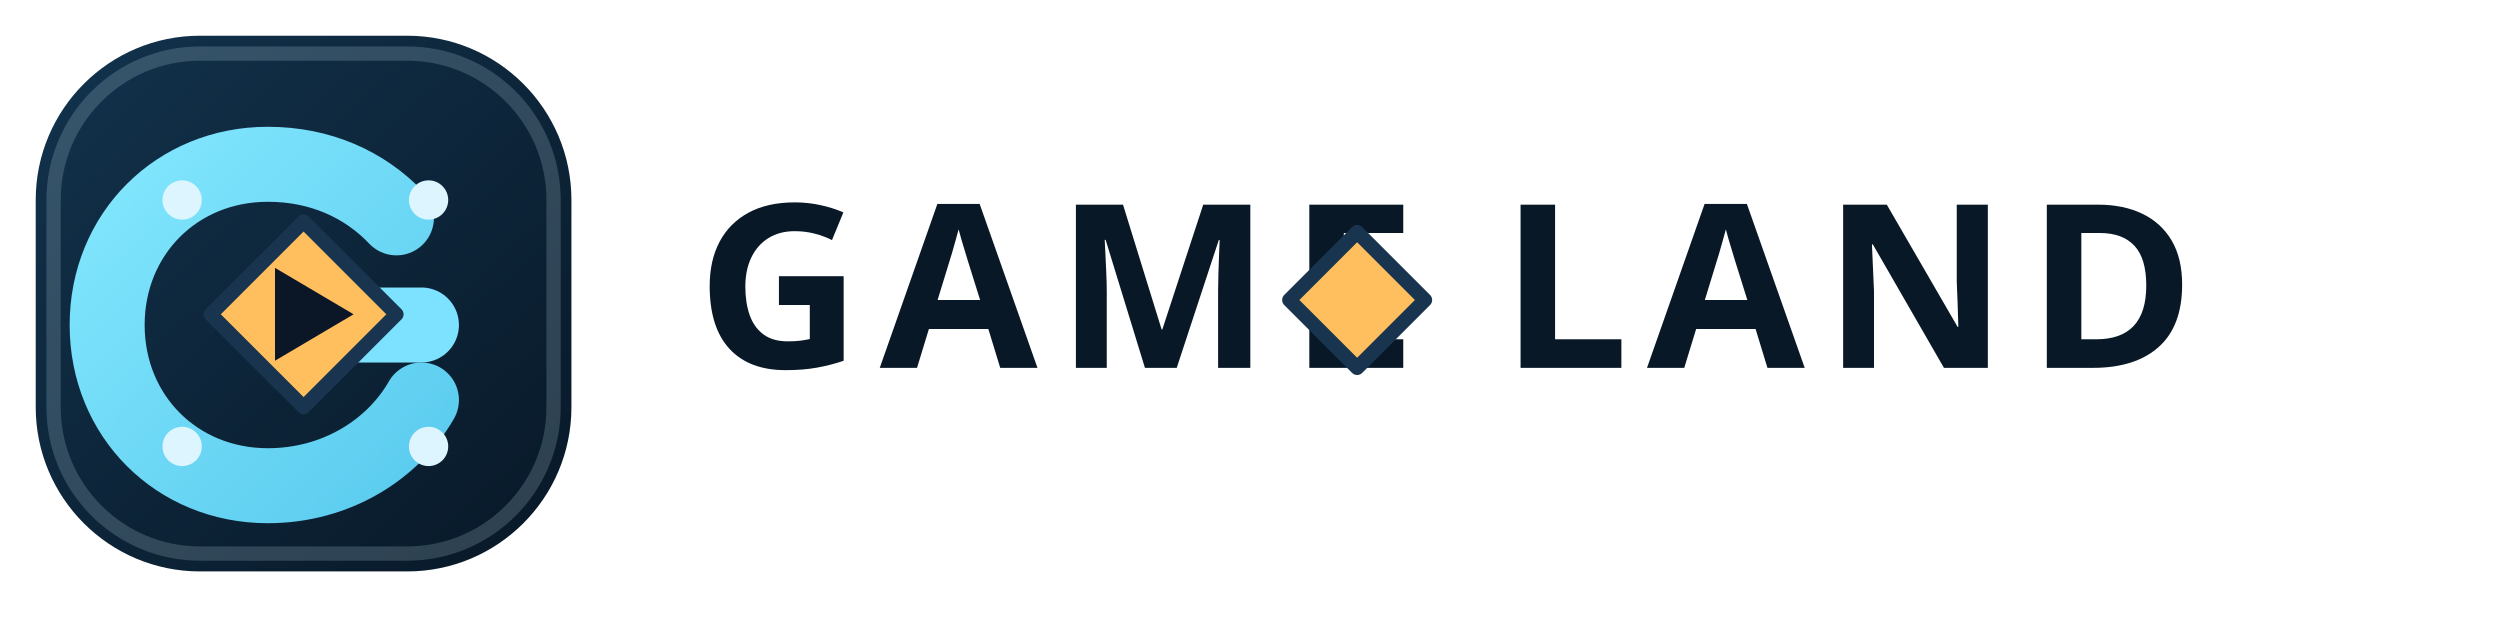
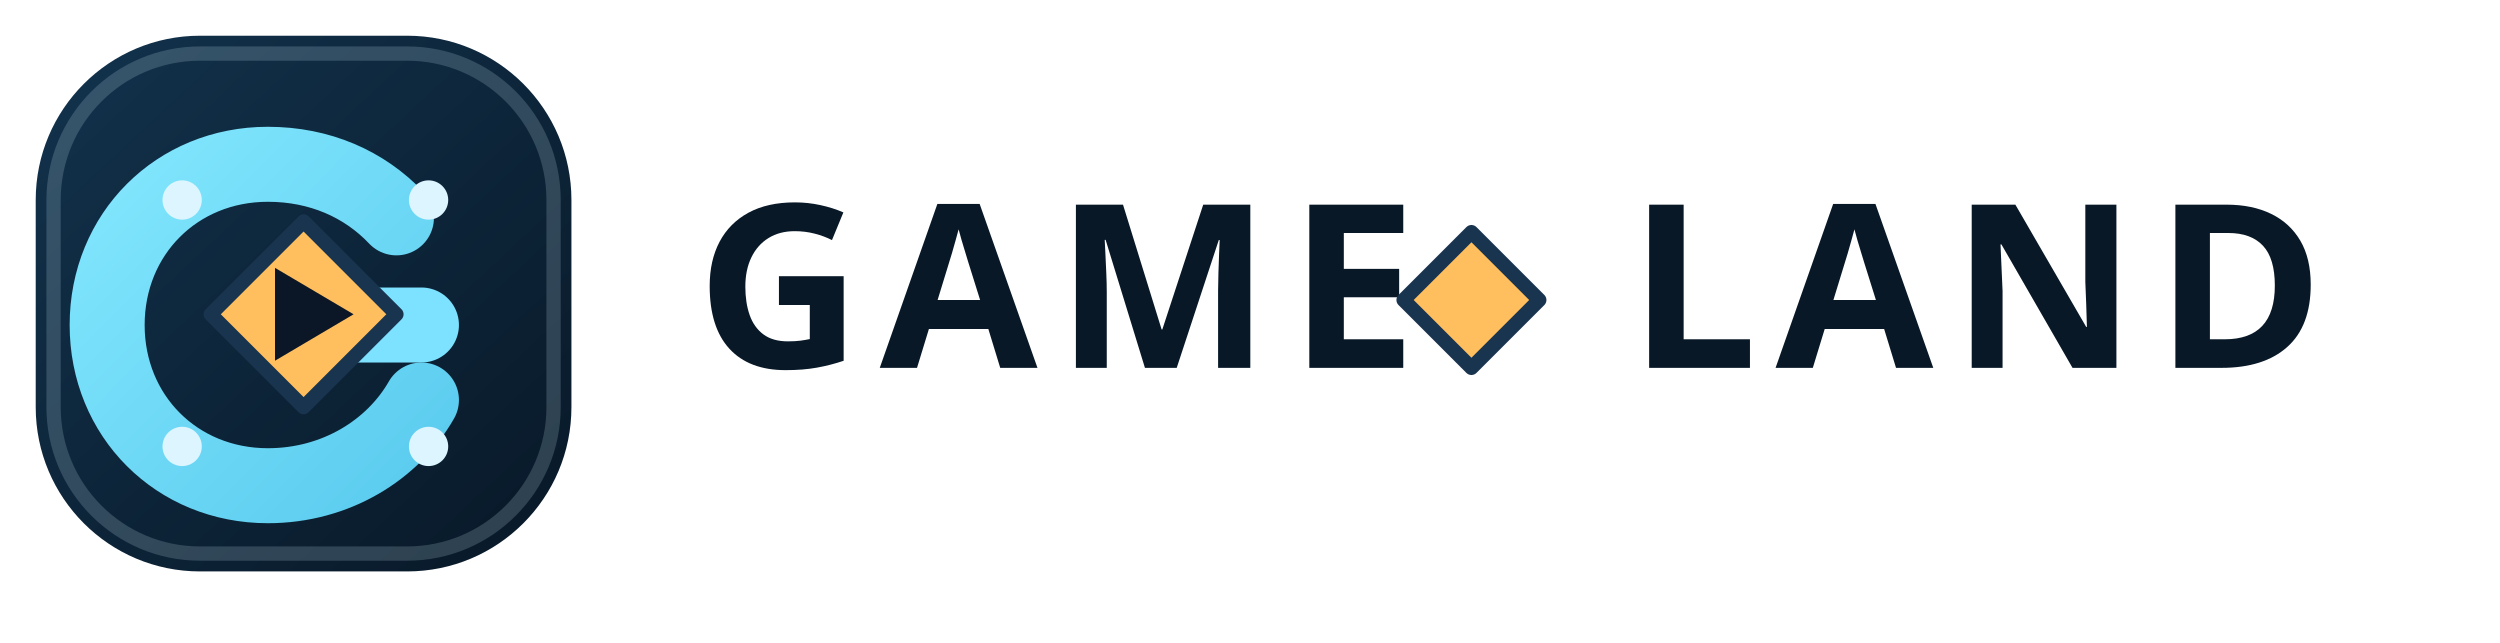
<svg xmlns="http://www.w3.org/2000/svg" width="1400" height="360" viewBox="0 0 1400 360" fill="none" role="img" aria-labelledby="title desc">
  <defs>
    <linearGradient id="horizontal-chip-dark" x1="32" y1="20" x2="312" y2="320" gradientUnits="userSpaceOnUse">
      <stop offset="0%" stop-color="#12324C" />
      <stop offset="100%" stop-color="#081827" />
    </linearGradient>
    <linearGradient id="horizontal-glow-dark" x1="54" y1="56" x2="286" y2="286" gradientUnits="userSpaceOnUse">
      <stop offset="0%" stop-color="#86E9FF" />
      <stop offset="100%" stop-color="#54C7EC" />
    </linearGradient>
  </defs>
  <rect x="20" y="20" width="300" height="300" rx="92" fill="url(#horizontal-chip-dark)" />
  <rect x="30" y="30" width="280" height="280" rx="82" fill="none" stroke="#DDF5FF" stroke-opacity="0.18" stroke-width="8" />
  <path d="M222 122 C204 103 179 92 150 92 C99 92 60 131 60 182 C60 233 99 272 150 272 C188 272 220 252 236 224" fill="none" stroke="url(#horizontal-glow-dark)" stroke-width="42" stroke-linecap="round" stroke-linejoin="round" />
  <path d="M150 182 H236" fill="none" stroke="#7DE2FF" stroke-width="42" stroke-linecap="round" />
  <circle cx="102" cy="112" r="11" fill="#DDF5FF" />
  <circle cx="240" cy="112" r="11" fill="#DDF5FF" />
  <circle cx="102" cy="250" r="11" fill="#DDF5FF" />
  <circle cx="240" cy="250" r="11" fill="#DDF5FF" />
  <path d="M170 124 L222 176 L170 228 L118 176 Z" fill="#FFBF5E" stroke="#19344F" stroke-width="8" stroke-linejoin="round" />
  <path d="M154 150 L198 176 L154 202 Z" fill="#0B1627" />
  <g fill="#081827" font-family="Trebuchet MS, Segoe UI, sans-serif" font-size="128" font-weight="700" letter-spacing="10">
    <text x="390" y="206">GAME</text>
-     <text x="840" y="206">LAND</text>
+     <text x="912" y="206">LAND</text>
  </g>
-   <path d="M760 130 L798 168 L760 206 L722 168 Z" fill="#FFBF5E" stroke="#19344F" stroke-width="8" stroke-linejoin="round" />
+   <path d="M824 130 L862 168 L824 206 L786 168 Z" fill="#FFBF5E" stroke="#19344F" stroke-width="8" stroke-linejoin="round" />
</svg>
